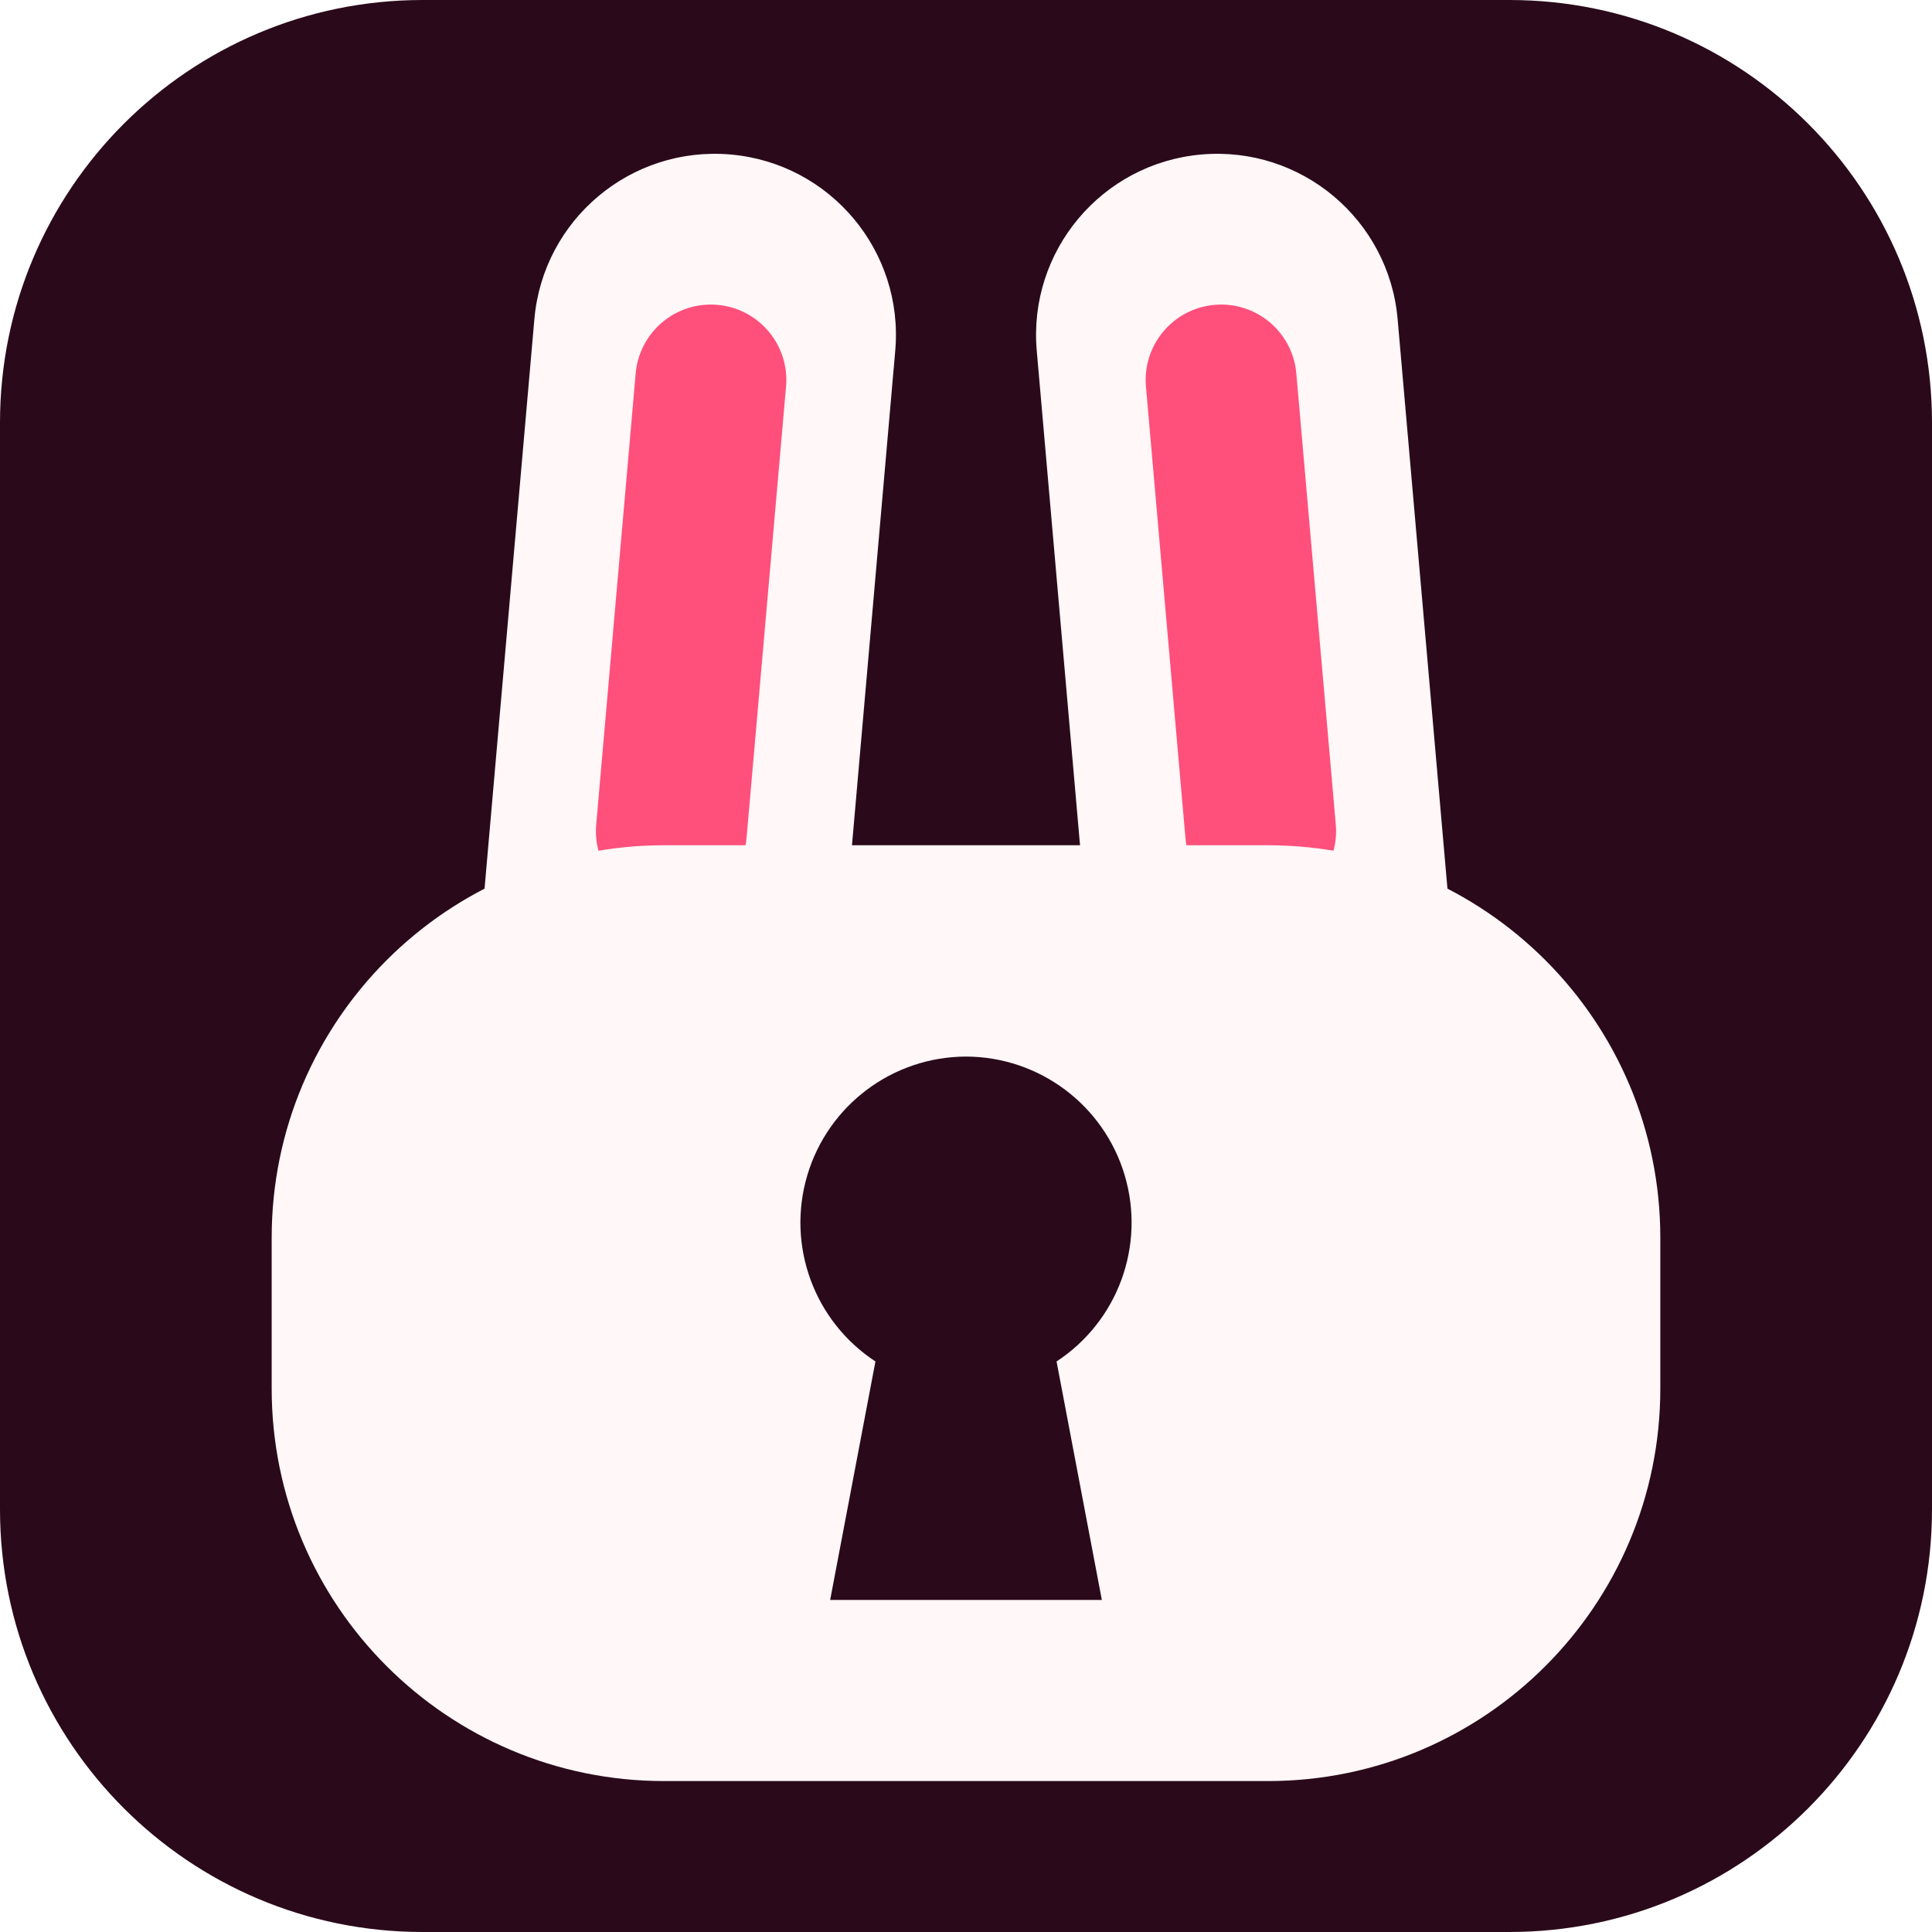
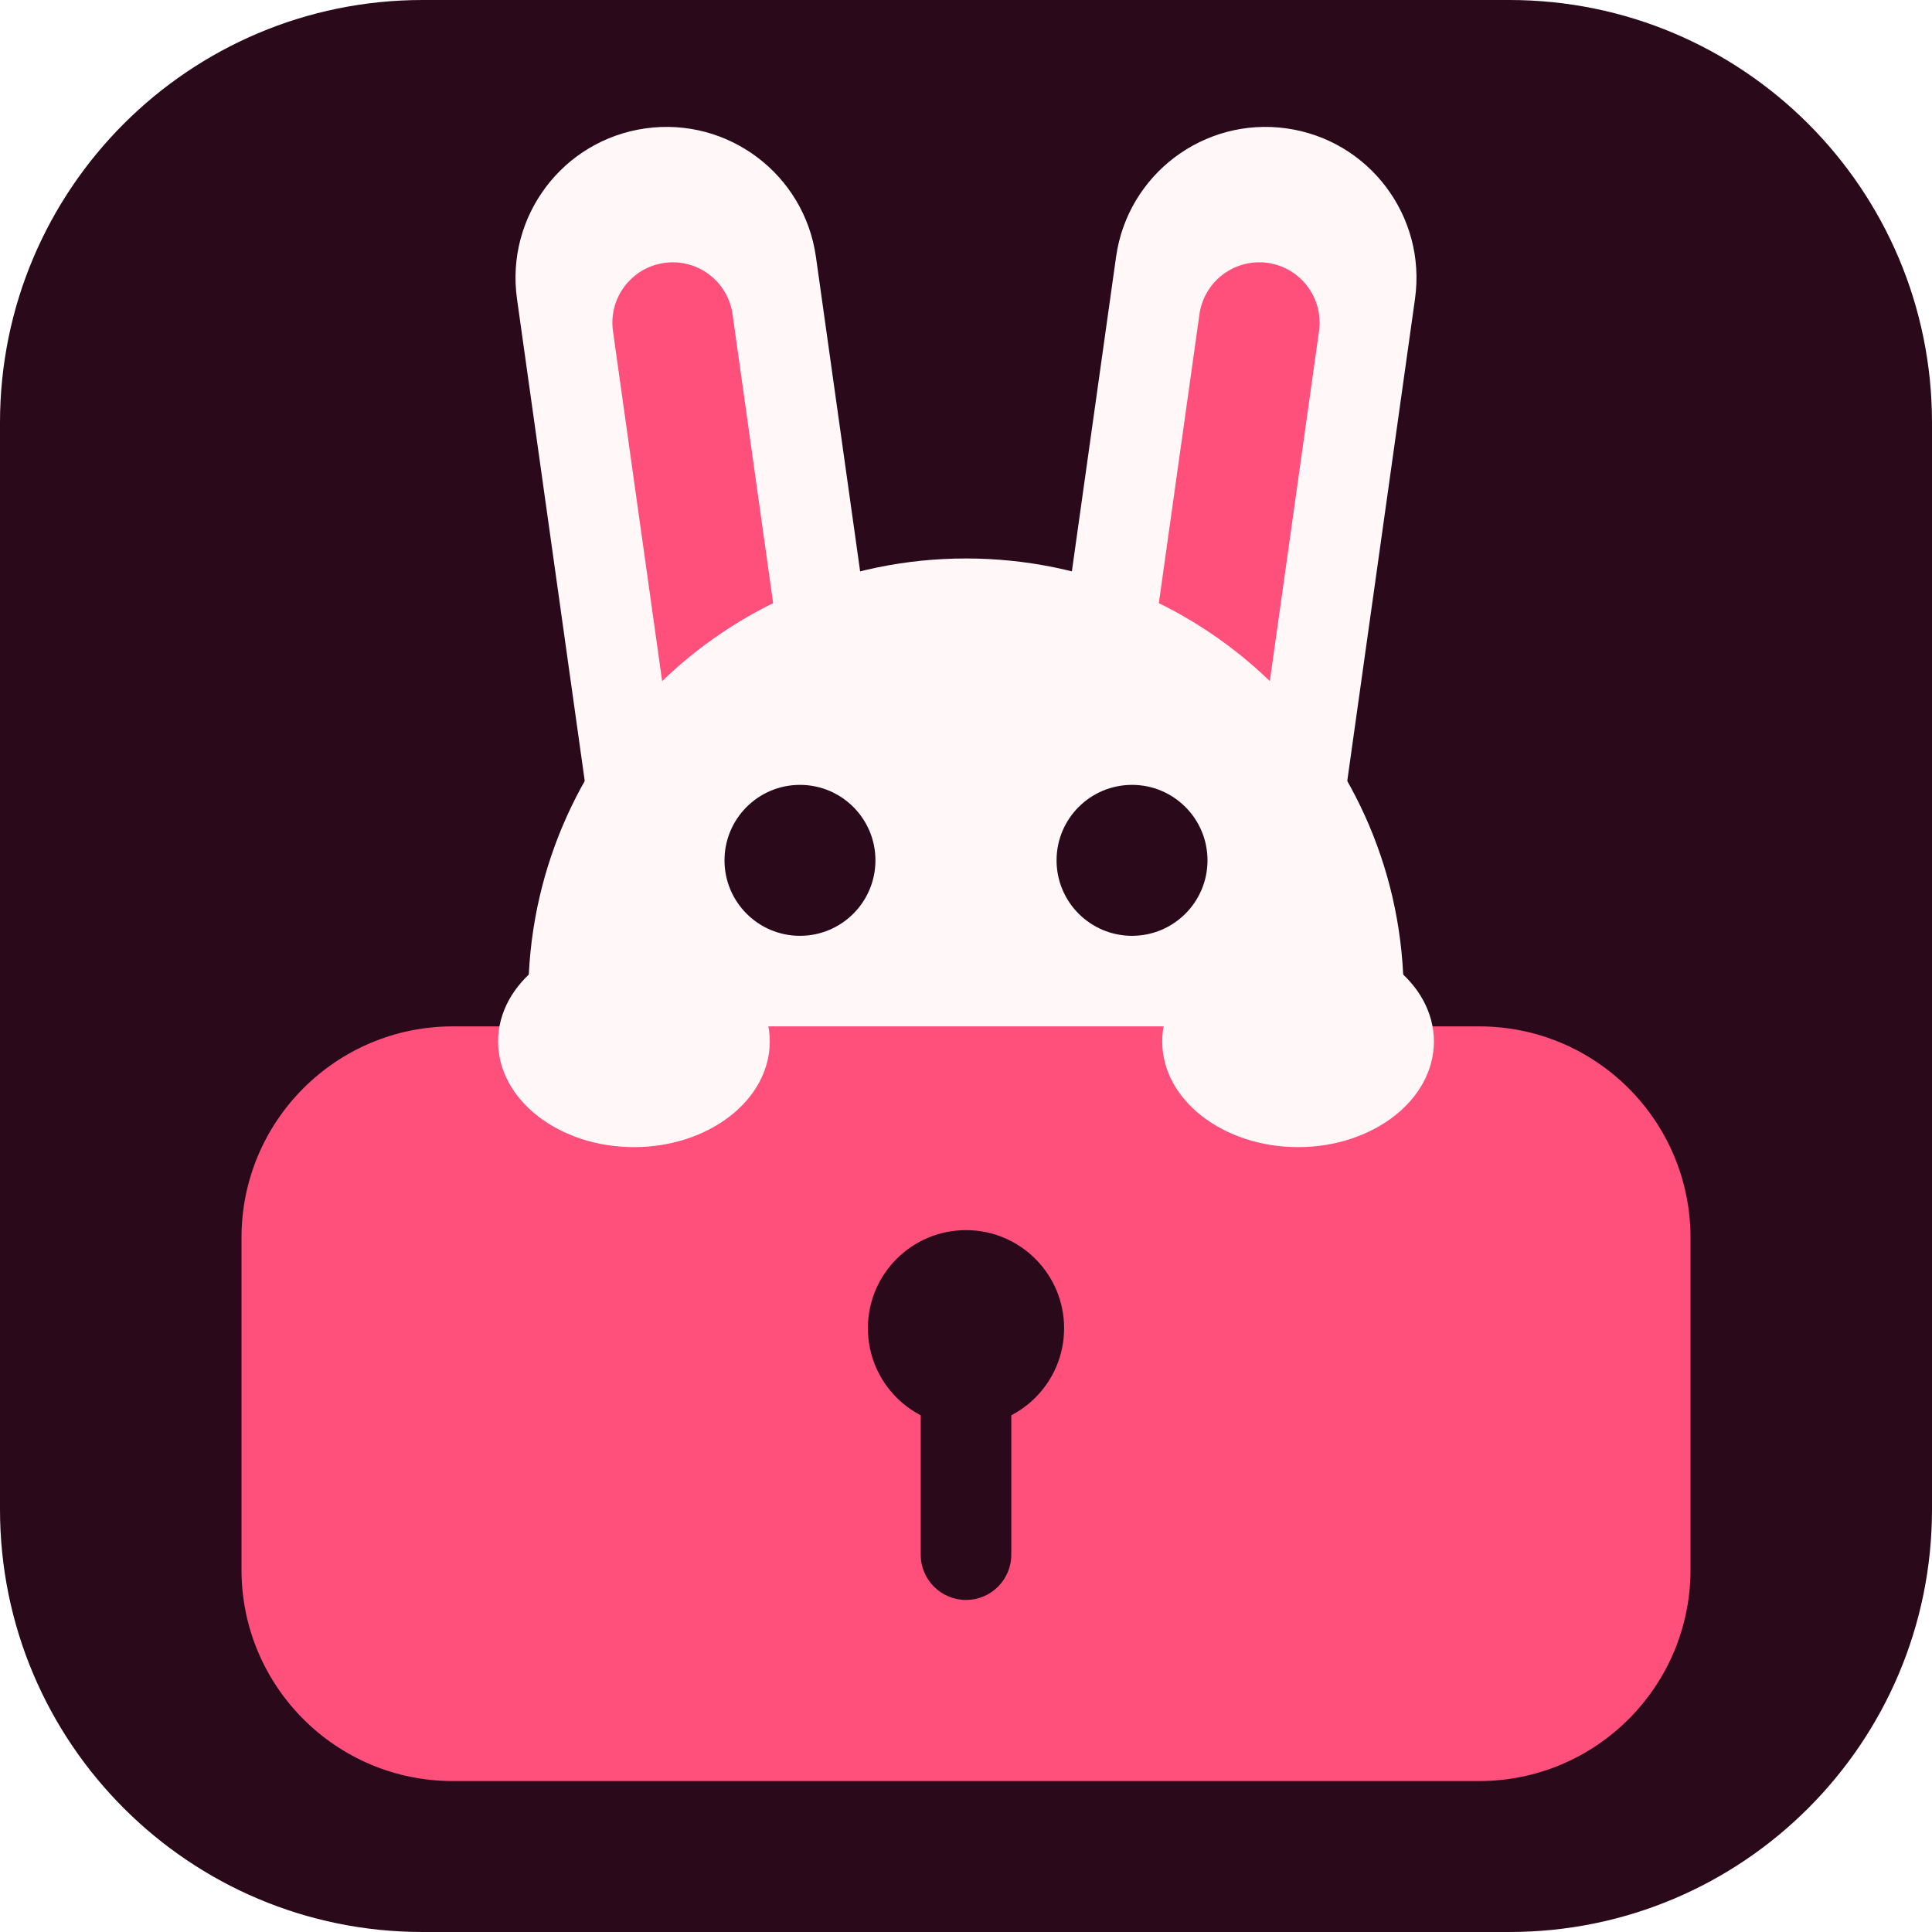
<svg xmlns="http://www.w3.org/2000/svg" viewBox="0 0 128 128">
-   <rect width="128" height="128" rx="28" fill="#2A0A1A" />
-   <g transform="rotate(5 43 72)">
-     <rect x="31" y="10" width="24" height="66" rx="12" fill="#FFF7F8" />
-     <rect class="inner" x="38" y="20" width="10" height="40" rx="5" fill="#FF4F7B" />
+   <style>.bg{fill:#2A0A1A}.rabbit{fill:#FFF7F8}.inner{fill:#FF4F7B}.lock{fill:#FF4F7B}.eye{fill:#2A0A1A}.keyhole{fill:#2A0A1A}</style>
+   <rect class="bg" width="128" height="128" rx="28" />
+   <g transform="rotate(-8 50 60)">
+     <rect class="rabbit" x="40" y="8" width="20" height="54" rx="10" />
+     <rect class="inner" x="46" y="17" width="8" height="34" rx="4" />
  </g>
-   <g transform="rotate(-5 85 72)">
-     <rect x="73" y="10" width="24" height="66" rx="12" fill="#FFF7F8" />
-     <rect class="inner" x="80" y="20" width="10" height="40" rx="5" fill="#FF4F7B" />
+   <g transform="rotate(8 78 60)">
+     <rect class="rabbit" x="68" y="8" width="20" height="54" rx="10" />
+     <rect class="inner" x="74" y="17" width="8" height="34" rx="4" />
  </g>
-   <rect x="18" y="56" width="92" height="62" rx="26" fill="#FFF7F8" />
-   <path fill="#2A0A1A" d="M64 70a11 11 0 0 1 6 20.2L73 106H55l3-15.8A11 11 0 0 1 64 70z" />
+   <circle class="rabbit" cx="64" cy="66" r="29" />
+   <circle class="eye" cx="53" cy="57" r="5" />
+   <circle class="eye" cx="75" cy="57" r="5" />
+   <rect class="lock" x="16" y="68" width="96" height="50" rx="14" />
+   <ellipse class="rabbit" cx="42" cy="69" rx="9" ry="7" />
+   <ellipse class="rabbit" cx="86" cy="69" rx="9" ry="7" />
+   <circle class="keyhole" cx="64" cy="88" r="6.5" />
+   <rect class="keyhole" x="61" y="90" width="6" height="16" rx="3" />
</svg>
